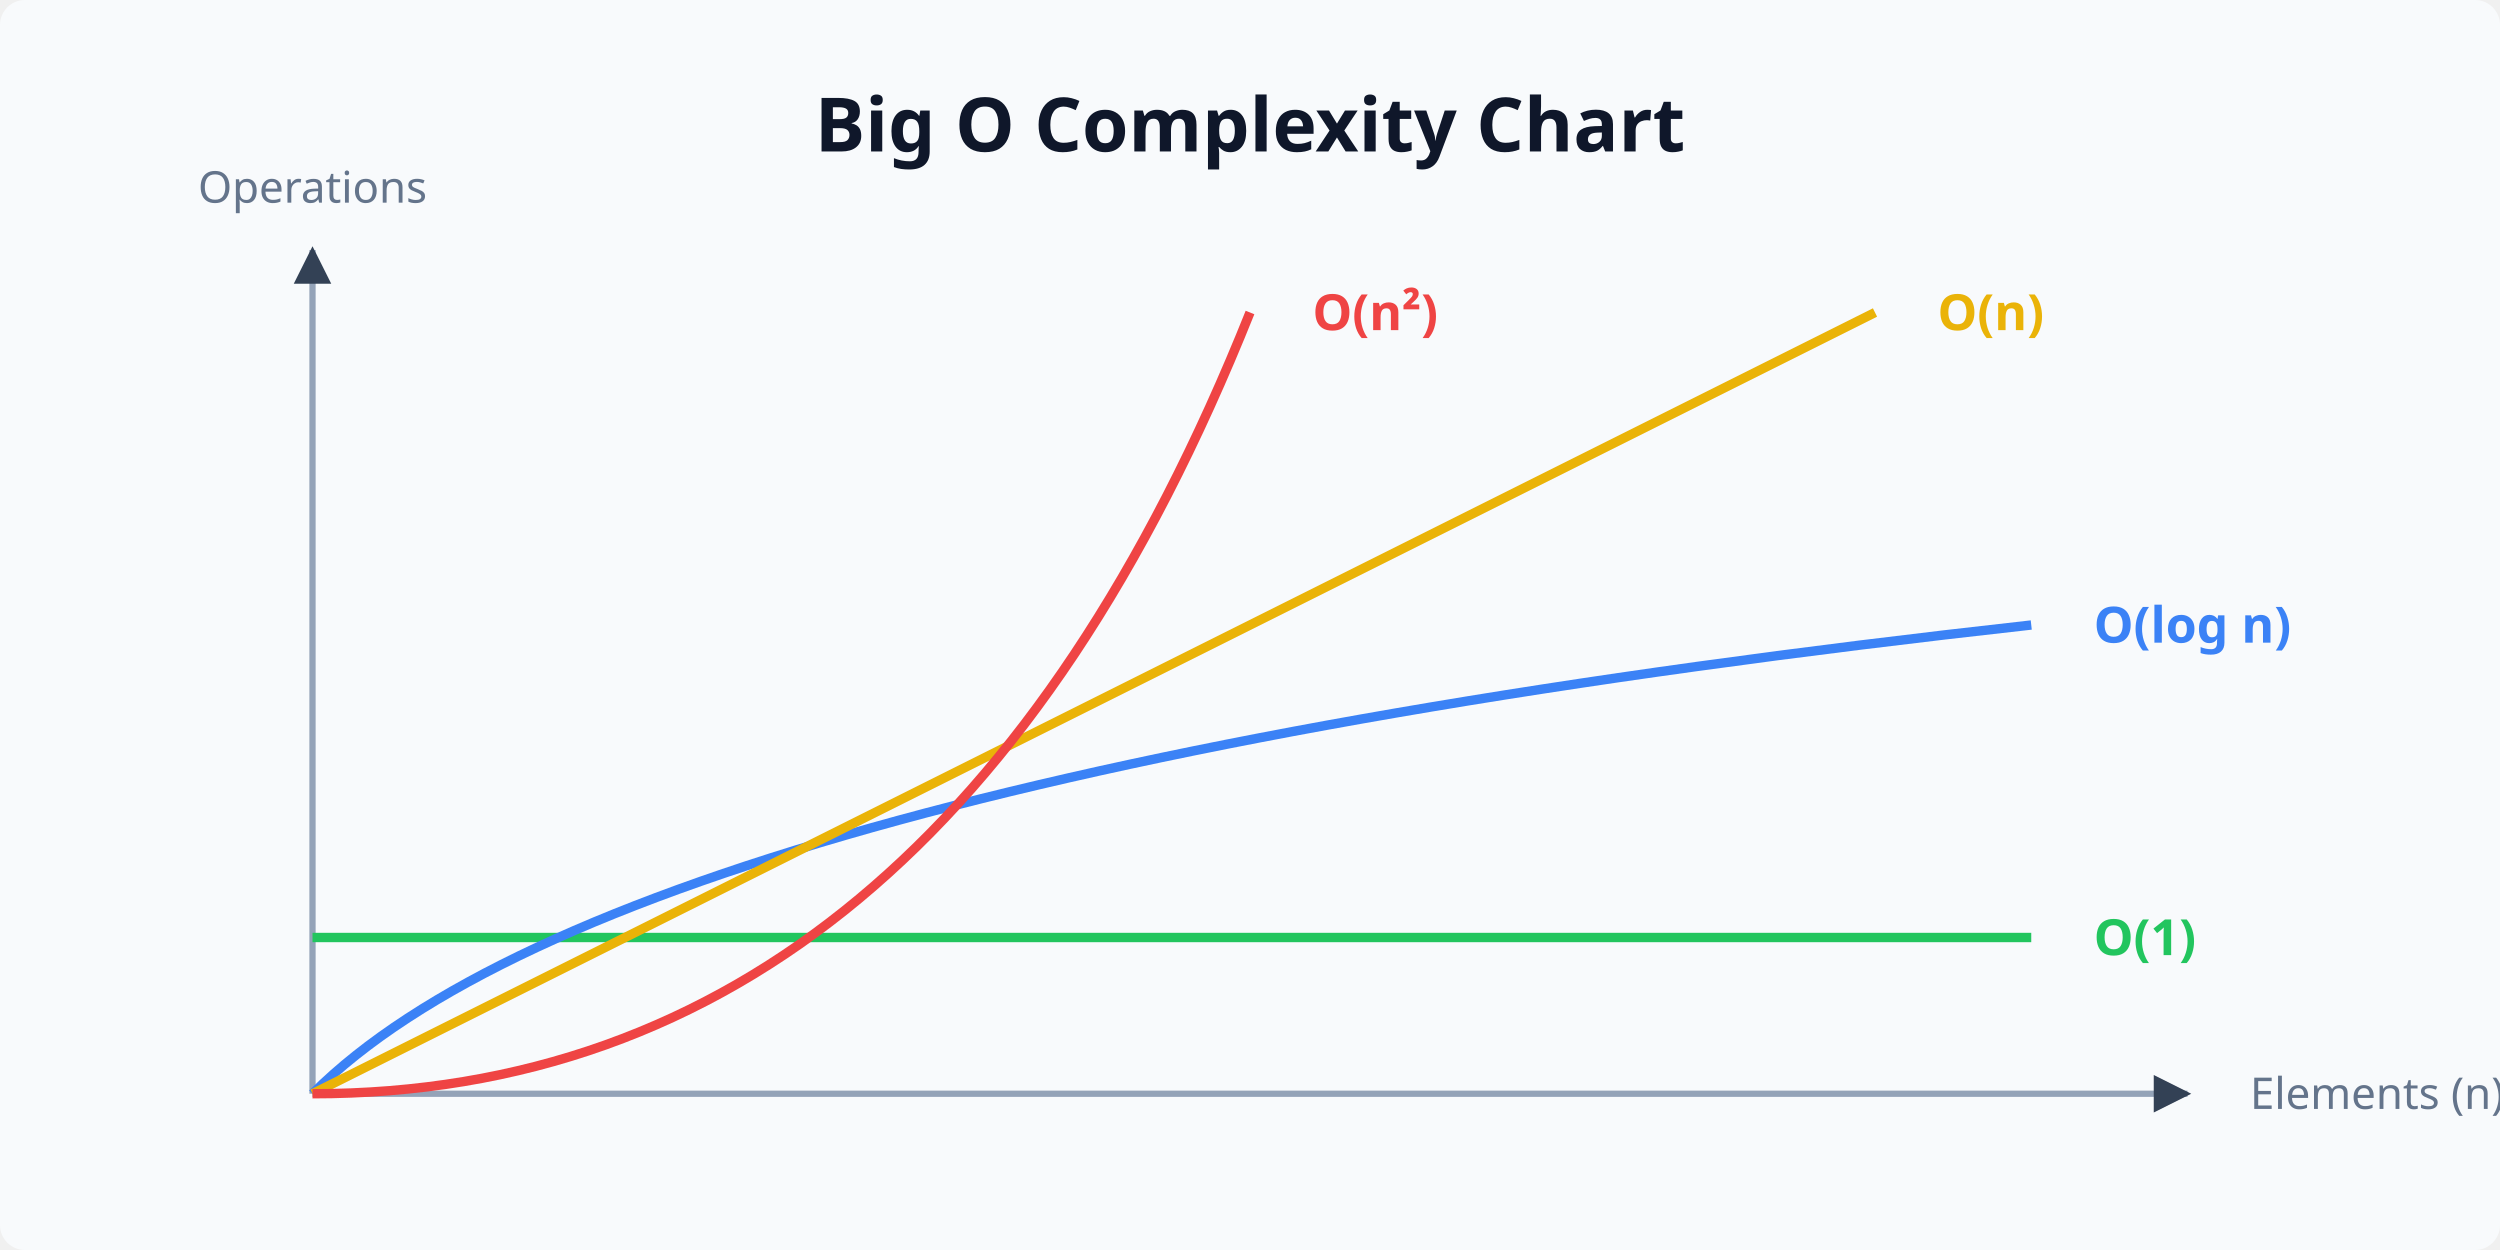
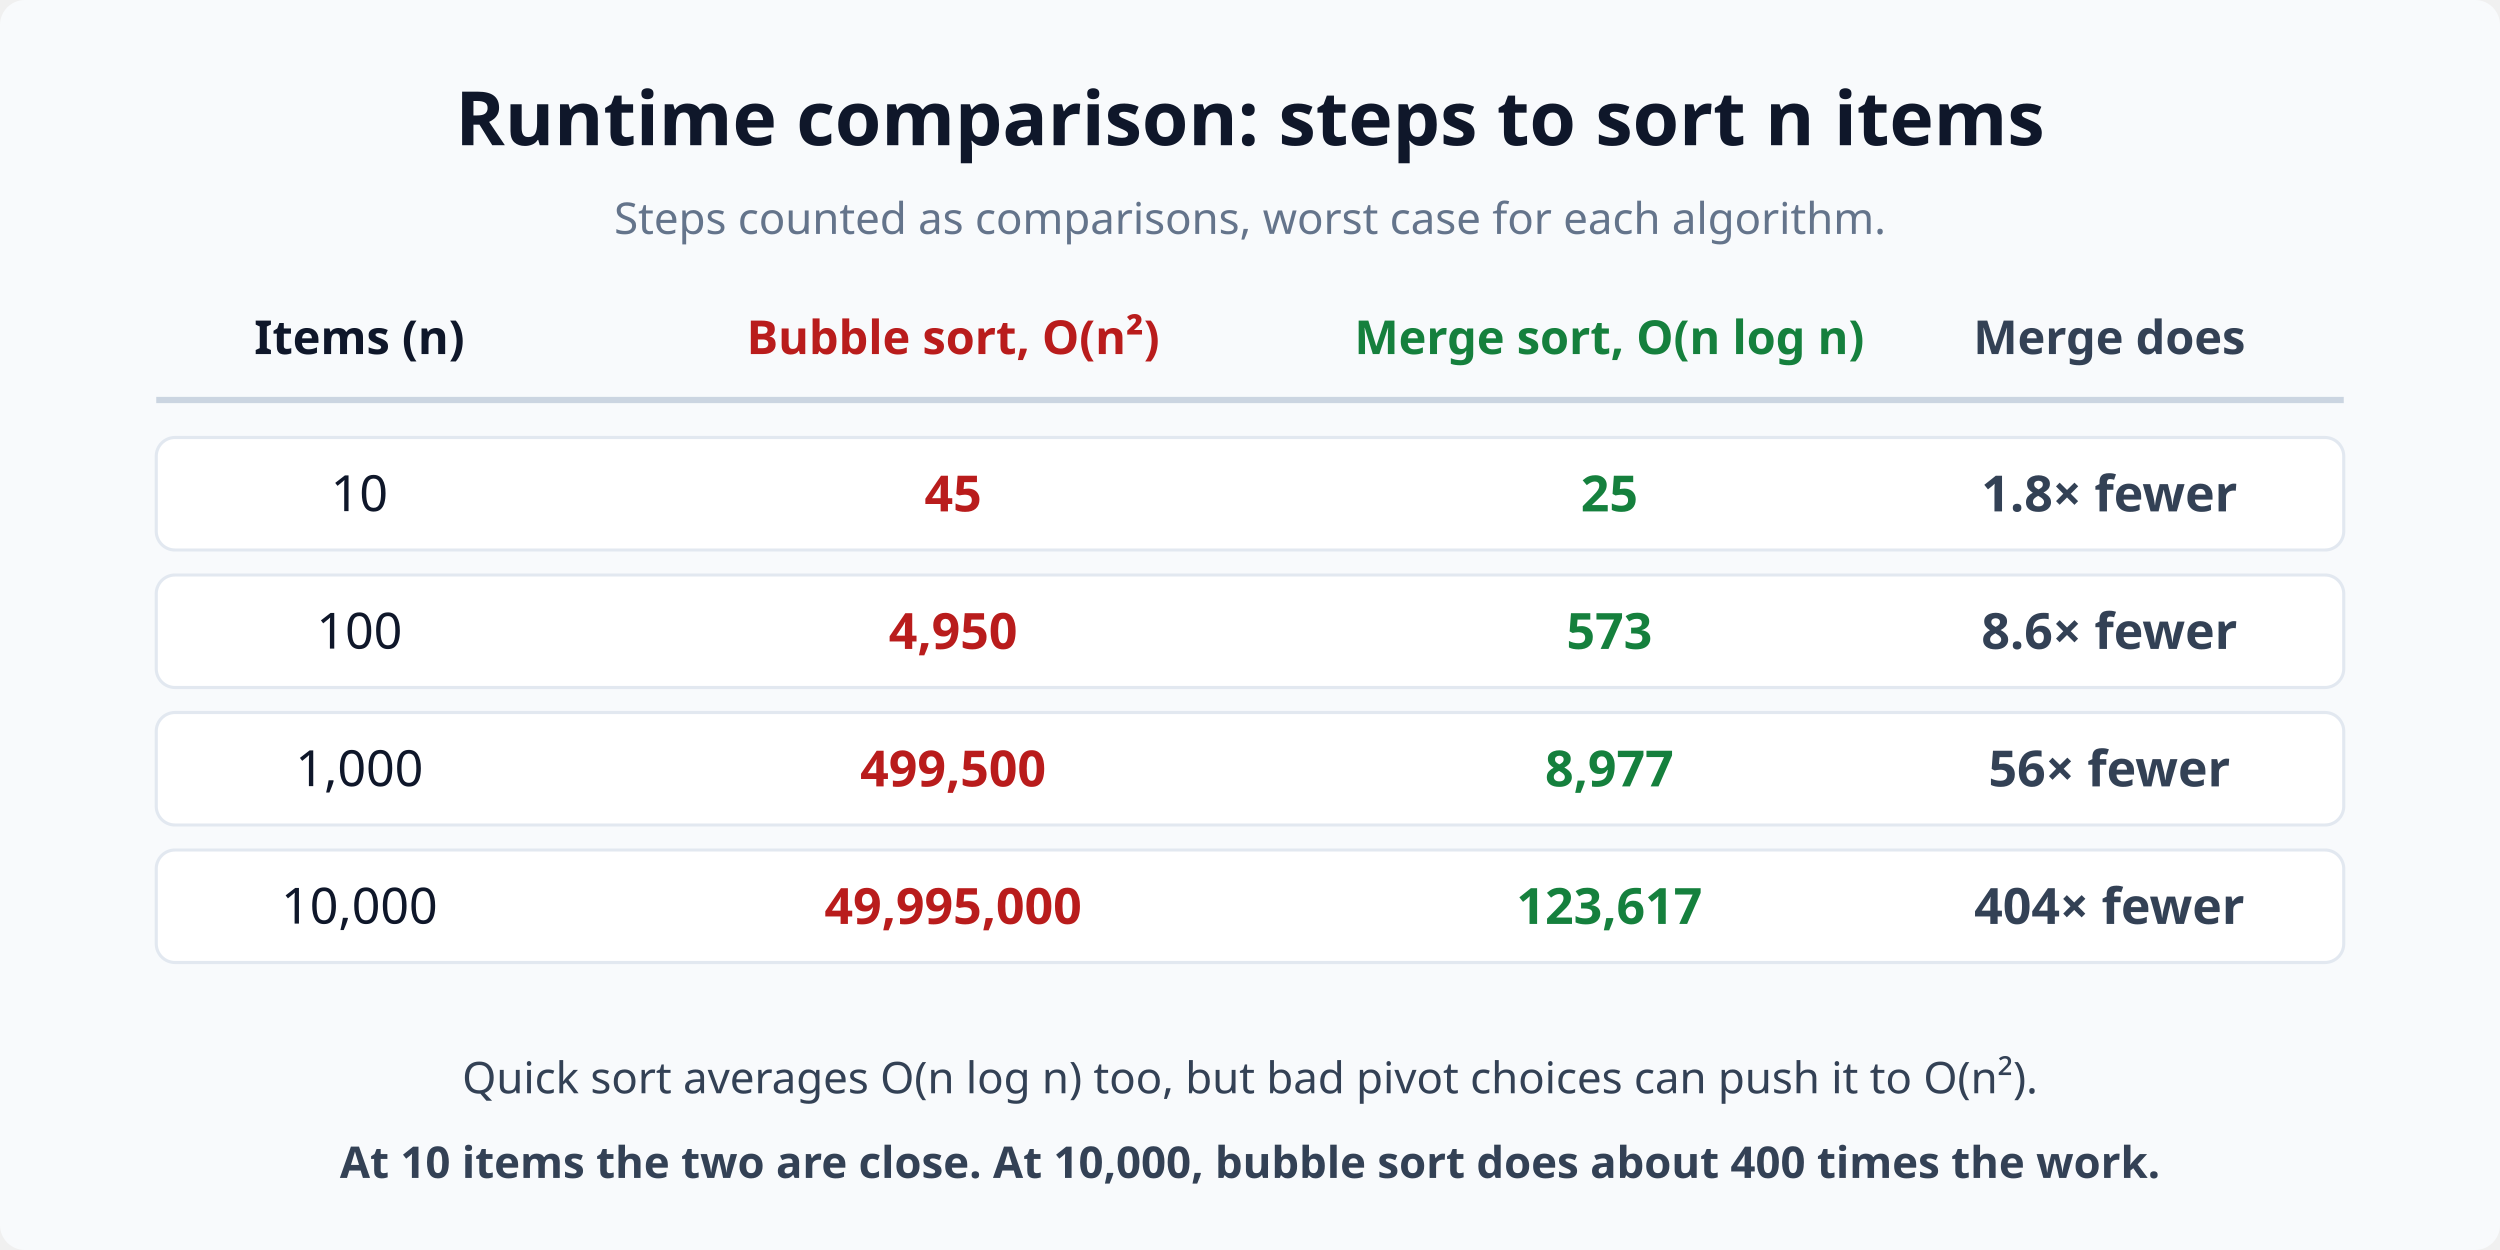
- <svg xmlns="http://www.w3.org/2000/svg" viewBox="0 0 800 400">
+ <svg xmlns="http://www.w3.org/2000/svg" viewBox="0 0 800 400" role="img" aria-label="Runtime comparison: steps to sort n items">
  <defs>
    <marker id="arrow" viewBox="0 0 10 10" refX="9" refY="5" markerWidth="6" markerHeight="6" orient="auto-start-reverse">
-       <path d="M 0 0 L 10 5 L 0 10 z" fill="#334155" />
-     </marker>
-     <marker id="arrow-blue" viewBox="0 0 10 10" refX="9" refY="5" markerWidth="6" markerHeight="6" orient="auto-start-reverse">
-       <path d="M 0 0 L 10 5 L 0 10 z" fill="#3b82f6" />
-     </marker>
-     <marker id="arrow-red" viewBox="0 0 10 10" refX="9" refY="5" markerWidth="6" markerHeight="6" orient="auto-start-reverse">
-       <path d="M 0 0 L 10 5 L 0 10 z" fill="#ef4444" />
+       <path d="M 0 0 L 10 5 L 0 10 z" fill="#94a3b8" />
    </marker>
  </defs>
  <rect width="100%" height="100%" fill="#f8fafc" rx="8" />
-   <text x="400" y="40" font-family="system-ui, sans-serif" font-size="24" font-weight="bold" fill="#0f172a" text-anchor="middle" dominant-baseline="middle">Big O Complexity Chart</text>
-   <line x1="100" y1="350" x2="700" y2="350" stroke="#94a3b8" stroke-width="2" marker-end="url(#arrow)" />
-   <line x1="100" y1="350" x2="100" y2="80" stroke="#94a3b8" stroke-width="2" marker-end="url(#arrow)" />
-   <text x="720" y="350" font-family="system-ui, sans-serif" font-size="14" font-weight="normal" fill="#64748b" text-anchor="start" dominant-baseline="middle">Elements (n)</text>
-   <text x="100" y="60" font-family="system-ui, sans-serif" font-size="14" font-weight="normal" fill="#64748b" text-anchor="middle" dominant-baseline="middle">Operations</text>
-   <line x1="100" y1="300" x2="650" y2="300" stroke="#22c55e" stroke-width="3" />
-   <text x="670" y="300" font-family="system-ui, sans-serif" font-size="16" font-weight="bold" fill="#22c55e" text-anchor="start" dominant-baseline="middle">O(1)</text>
-   <path d="M 100 350 Q 200 250 650 200" stroke="#3b82f6" stroke-width="3" fill="none" />
-   <text x="670" y="200" font-family="system-ui, sans-serif" font-size="16" font-weight="bold" fill="#3b82f6" text-anchor="start" dominant-baseline="middle">O(log n)</text>
-   <line x1="100" y1="350" x2="600" y2="100" stroke="#eab308" stroke-width="3" />
-   <text x="620" y="100" font-family="system-ui, sans-serif" font-size="16" font-weight="bold" fill="#eab308" text-anchor="start" dominant-baseline="middle">O(n)</text>
-   <path d="M 100 350 Q 300 350 400 100" stroke="#ef4444" stroke-width="3" fill="none" />
-   <text x="420" y="100" font-family="system-ui, sans-serif" font-size="16" font-weight="bold" fill="#ef4444" text-anchor="start" dominant-baseline="middle">O(n²)</text>
+   <text x="400" y="38" font-family="system-ui, sans-serif" font-size="24" font-weight="bold" fill="#0f172a" text-anchor="middle" dominant-baseline="middle">Runtime comparison: steps to sort n items</text>
+   <text x="400" y="70" font-family="system-ui, sans-serif" font-size="14" font-weight="normal" fill="#64748b" text-anchor="middle" dominant-baseline="middle">Steps counted as comparisons, worst case for each algorithm.</text>
+   <text x="115" y="108" font-family="system-ui, sans-serif" font-size="15" font-weight="bold" fill="#0f172a" text-anchor="middle" dominant-baseline="middle">Items (n)</text>
+   <text x="305" y="108" font-family="system-ui, sans-serif" font-size="15" font-weight="bold" fill="#b91c1c" text-anchor="middle" dominant-baseline="middle">Bubble sort, O(n²)</text>
+   <text x="515" y="108" font-family="system-ui, sans-serif" font-size="15" font-weight="bold" fill="#15803d" text-anchor="middle" dominant-baseline="middle">Merge sort, O(n log n)</text>
+   <text x="675" y="108" font-family="system-ui, sans-serif" font-size="15" font-weight="bold" fill="#334155" text-anchor="middle" dominant-baseline="middle">Merge does</text>
+   <line x1="50" y1="128" x2="750" y2="128" stroke="#cbd5e1" stroke-width="2" />
+   <rect x="50" y="140" width="700" height="36" fill="#ffffff" stroke="#e2e8f0" stroke-width="1" rx="6" />
+   <text x="115" y="158.0" font-family="system-ui, sans-serif" font-size="16" font-weight="normal" fill="#0f172a" text-anchor="middle" dominant-baseline="middle">10</text>
+   <text x="305" y="158.0" font-family="system-ui, sans-serif" font-size="16" font-weight="bold" fill="#b91c1c" text-anchor="middle" dominant-baseline="middle">45</text>
+   <text x="515" y="158.0" font-family="system-ui, sans-serif" font-size="16" font-weight="bold" fill="#15803d" text-anchor="middle" dominant-baseline="middle">25</text>
+   <text x="675" y="158.0" font-family="system-ui, sans-serif" font-size="16" font-weight="bold" fill="#334155" text-anchor="middle" dominant-baseline="middle">1.8× fewer</text>
+   <rect x="50" y="184" width="700" height="36" fill="#ffffff" stroke="#e2e8f0" stroke-width="1" rx="6" />
+   <text x="115" y="202.0" font-family="system-ui, sans-serif" font-size="16" font-weight="normal" fill="#0f172a" text-anchor="middle" dominant-baseline="middle">100</text>
+   <text x="305" y="202.0" font-family="system-ui, sans-serif" font-size="16" font-weight="bold" fill="#b91c1c" text-anchor="middle" dominant-baseline="middle">4,950</text>
+   <text x="515" y="202.0" font-family="system-ui, sans-serif" font-size="16" font-weight="bold" fill="#15803d" text-anchor="middle" dominant-baseline="middle">573</text>
+   <text x="675" y="202.0" font-family="system-ui, sans-serif" font-size="16" font-weight="bold" fill="#334155" text-anchor="middle" dominant-baseline="middle">8.6× fewer</text>
+   <rect x="50" y="228" width="700" height="36" fill="#ffffff" stroke="#e2e8f0" stroke-width="1" rx="6" />
+   <text x="115" y="246.0" font-family="system-ui, sans-serif" font-size="16" font-weight="normal" fill="#0f172a" text-anchor="middle" dominant-baseline="middle">1,000</text>
+   <text x="305" y="246.0" font-family="system-ui, sans-serif" font-size="16" font-weight="bold" fill="#b91c1c" text-anchor="middle" dominant-baseline="middle">499,500</text>
+   <text x="515" y="246.0" font-family="system-ui, sans-serif" font-size="16" font-weight="bold" fill="#15803d" text-anchor="middle" dominant-baseline="middle">8,977</text>
+   <text x="675" y="246.0" font-family="system-ui, sans-serif" font-size="16" font-weight="bold" fill="#334155" text-anchor="middle" dominant-baseline="middle">56× fewer</text>
+   <rect x="50" y="272" width="700" height="36" fill="#ffffff" stroke="#e2e8f0" stroke-width="1" rx="6" />
+   <text x="115" y="290.0" font-family="system-ui, sans-serif" font-size="16" font-weight="normal" fill="#0f172a" text-anchor="middle" dominant-baseline="middle">10,000</text>
+   <text x="305" y="290.0" font-family="system-ui, sans-serif" font-size="16" font-weight="bold" fill="#b91c1c" text-anchor="middle" dominant-baseline="middle">49,995,000</text>
+   <text x="515" y="290.0" font-family="system-ui, sans-serif" font-size="16" font-weight="bold" fill="#15803d" text-anchor="middle" dominant-baseline="middle">123,617</text>
+   <text x="675" y="290.0" font-family="system-ui, sans-serif" font-size="16" font-weight="bold" fill="#334155" text-anchor="middle" dominant-baseline="middle">404× fewer</text>
+   <text x="400" y="345" font-family="system-ui, sans-serif" font-size="14" font-weight="normal" fill="#334155" text-anchor="middle" dominant-baseline="middle">Quick sort averages O(n log n) too, but bad pivot choices can push it to O(n²).</text>
+   <text x="400" y="372" font-family="system-ui, sans-serif" font-size="14" font-weight="bold" fill="#334155" text-anchor="middle" dominant-baseline="middle">At 10 items the two are close. At 10,000, bubble sort does about 400 times the work.</text>
</svg>
